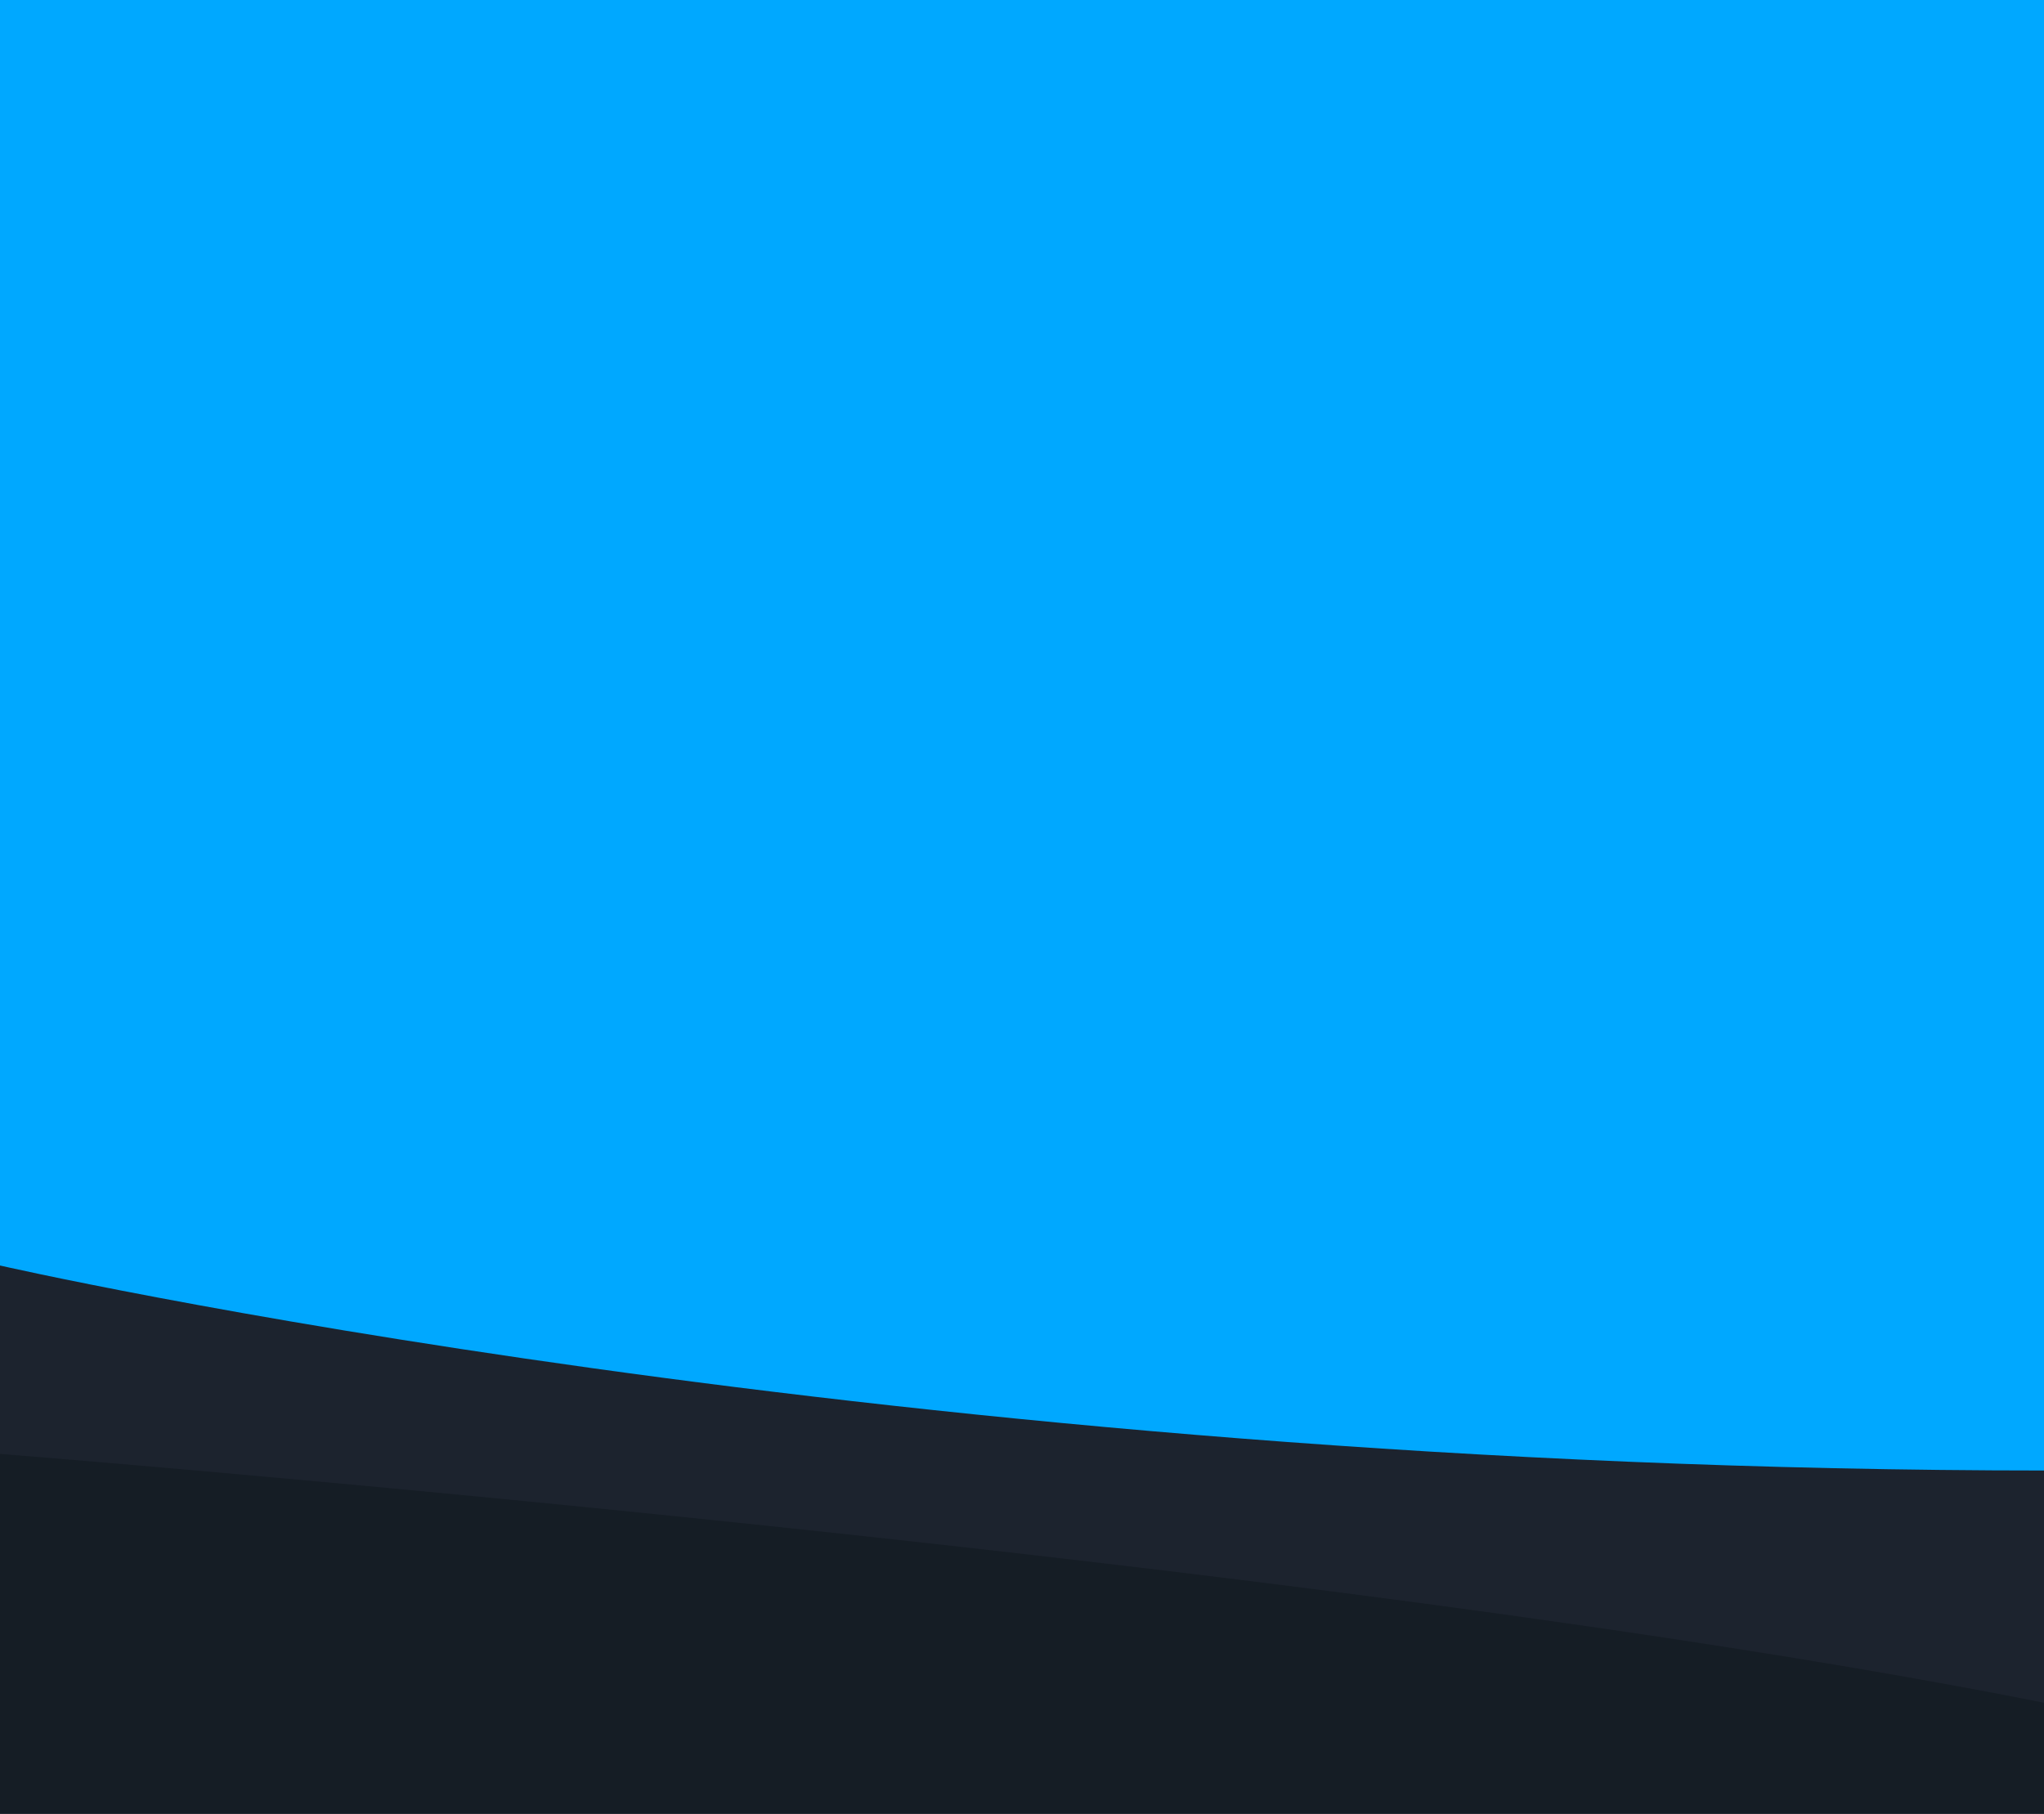
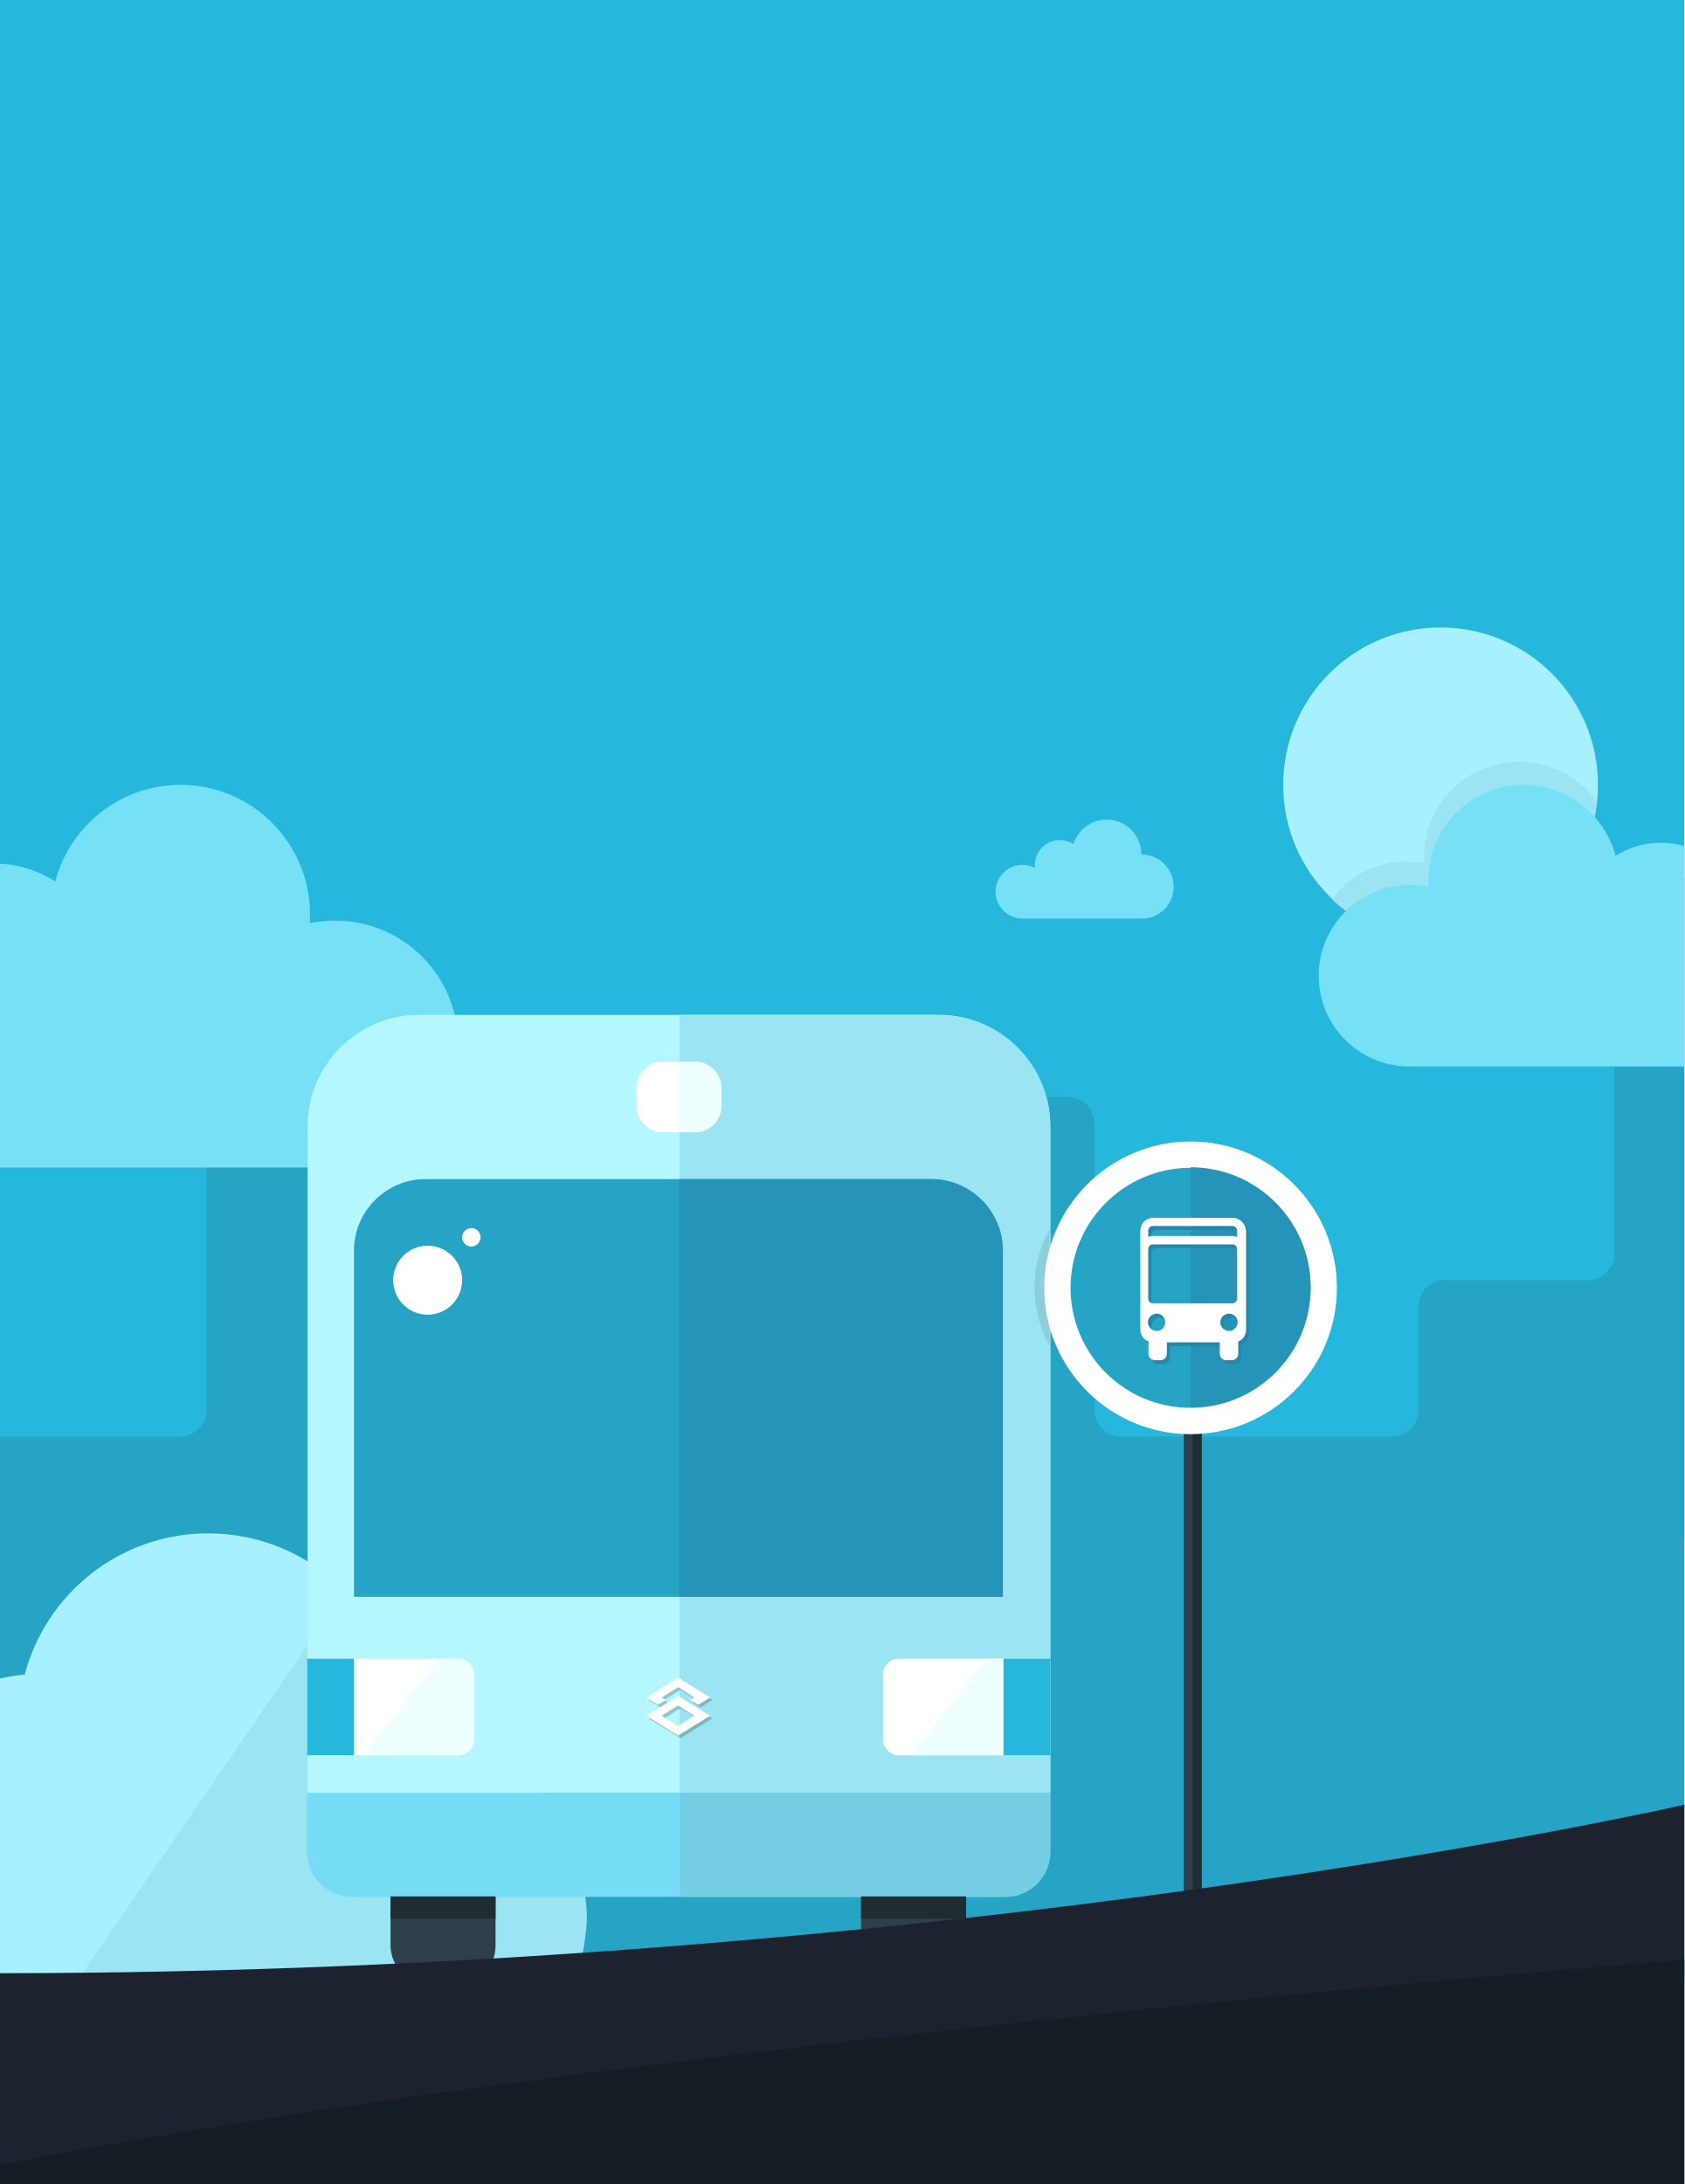
- <svg xmlns="http://www.w3.org/2000/svg" version="1.1" id="Layer_1" x="0px" y="0px" viewBox="0 0 640 568" enable-background="new 0 0 640 568" xml:space="preserve">
-   <g id="Layer_7">
- </g>
-   <g id="Buildings">
- </g>
-   <g id="Bush">
- </g>
-   <g id="Clouds">
- </g>
-   <g id="Bus">
- </g>
-   <g id="Pole">
- </g>
-   <rect y="109.1" fill="none" width="640" height="829.8" />
-   <rect fill="#00A8FF" width="640.9" height="558" />
-   <rect y="109.1" fill="none" width="640" height="829.8" />
-   <rect y="109.1" fill="none" width="640" height="829.8" />
-   <rect y="109.1" fill="none" width="640" height="829.8" />
-   <rect y="109.1" fill="none" width="640" height="829.8" />
-   <rect y="109.1" fill="none" width="640" height="829.8" />
-   <rect y="109.1" fill="none" width="640" height="829.8" />
-   <rect y="109.1" fill="none" width="640" height="829.8" />
-   <rect y="109.1" fill="none" width="640" height="829.8" />
-   <rect y="109.1" fill="none" width="640" height="829.8" />
-   <rect y="109.1" fill="none" width="640" height="829.8" />
-   <rect y="109.1" fill="none" width="640" height="829.8" />
-   <rect y="109.1" fill="none" width="640" height="829.8" />
-   <rect y="109.1" fill="none" width="640" height="829.8" />
-   <rect y="109.1" fill="none" width="640" height="829.8" />
-   <rect y="109.1" fill="none" width="640" height="829.8" />
-   <rect y="109.1" fill="none" width="640" height="829.8" />
-   <rect y="109.1" fill="none" width="640" height="829.8" />
-   <rect y="109.1" fill="none" width="640" height="829.8" />
-   <rect y="109.1" fill="none" width="640" height="829.8" />
-   <path fill="#1C232E" d="M0,568h640.9V460.5C280,460.5,0,396.3,0,396.3L0,568z" />
-   <rect y="109.1" fill="none" width="640" height="829.8" />
-   <path fill="#151D25" d="M0,568h640.9v-34.6C411.9,487.7,0,455.3,0,455.3L0,568z" />
+ <svg xmlns="http://www.w3.org/2000/svg" xmlns:xlink="http://www.w3.org/1999/xlink" version="1.1" id="Layer_1" x="0px" y="0px" viewBox="0 0 640 829.8" enable-background="new 0 0 640 829.8" xml:space="preserve">
+   <g>
+     <defs>
+       <rect id="SVGID_1_" y="0" width="640" height="829.8" />
+     </defs>
+     <clipPath id="SVGID_2_">
+       <use xlink:href="#SVGID_1_" overflow="visible" />
+     </clipPath>
+     <rect x="-52.1" y="-163.6" clip-path="url(#SVGID_2_)" fill="#25B8DC" width="763.5" height="748" />
+   </g>
+   <g>
+     <defs>
+       <rect id="SVGID_3_" y="0" width="640" height="829.8" />
+     </defs>
+     <clipPath id="SVGID_4_">
+       <use xlink:href="#SVGID_3_" overflow="visible" />
+     </clipPath>
+     <g clip-path="url(#SVGID_4_)">
+       <path fill="#25A4C6" d="M762.5,486.4c-5.5,0-10-4.5-10-10v-40c0-5.5-4.5-10-10-10h-29.9c-5.5,0-10-4.5-10-10v-73.2    c0-5.5-4.5-10-10-10h-69.2c-5.5,0-10,4.5-10,10v73.2c0,5.5,0,14.5,0,20v40c0,5.5-4.5,10-10,10H549c-5.5,0-10,4.5-10,10v39.4    c0,5.5-4.5,10-10,10H425.9c-5.5,0-10-4.5-10-10v-109c0-5.5-4.5-10-10-10H88.5c-5.5,0-10,4.5-10,10v109c0,5.5-4.5,10-10,10H-47.2    c-5.5,0-10,4.5-10,10V744c0,5.5,4.5,10,10,10h882c5.5,0,10-4.5,10-10V496.4c0-5.5-4.5-10-10-10H762.5z" />
+     </g>
+   </g>
+   <g>
+     <defs>
+       <rect id="SVGID_5_" y="0" width="640" height="829.8" />
+     </defs>
+     <clipPath id="SVGID_6_">
+       <use xlink:href="#SVGID_5_" overflow="visible" />
+     </clipPath>
+     <path id="Bush_2_" clip-path="url(#SVGID_6_)" fill="#A7F0FF" d="M151.2,652.9c-0.9-39-32.8-70.3-72.1-70.3   c-33.4,0-61.5,22.7-69.7,53.6c-36.1,4-66.6,27.7-66.6,64.9c0,19.7,6.7,44.5,28.9,53.2h246.5c0,0,3-13.6,3-29.2   C221.2,685.7,190,653.9,151.2,652.9z" />
+   </g>
+   <g>
+     <defs>
+       <rect id="SVGID_7_" y="0" width="640" height="829.8" />
+     </defs>
+     <clipPath id="SVGID_8_">
+       <use xlink:href="#SVGID_7_" overflow="visible" />
+     </clipPath>
+     <path id="Shadow_2_" clip-path="url(#SVGID_8_)" fill="#9BE4F3" d="M171.2,675.4c-0.7-28.8-24.3-51.9-53.2-51.9L28.4,754h189.9   c3.6-10.6,4.7-21.6,4.7-25.4C223,699.7,199.9,676.2,171.2,675.4z" />
+   </g>
+   <g>
+     <defs>
+       <rect id="SVGID_9_" y="0" width="640" height="829.8" />
+     </defs>
+     <clipPath id="SVGID_10_">
+       <use xlink:href="#SVGID_9_" overflow="visible" />
+     </clipPath>
+     <path clip-path="url(#SVGID_10_)" fill="#76E1F6" d="M127.4,349.8c-3.3,0-6.6,0.3-9.7,1c0.1-1.1,0.1-2.3,0.1-3.4   c0-27.1-22-49.2-49.2-49.2c-22.8,0-42,15.6-47.6,36.7c-6.8-4.3-14.8-6.8-23.4-6.8c-22.8,0-41.5,17.4-43.6,39.6   c-4.8-2.1-10.2-3.3-15.8-3.3c-21.9,0-39.6,17.7-39.6,39.6c0,20.2,15.1,36.9,34.7,39.3v0.3h191.9l0,0c0.7,0,1.3,0,2,0   c25.9,0,46.9-21,46.9-46.9C174.1,370.8,153.3,349.8,127.4,349.8z" />
+   </g>
+   <g>
+     <defs>
+       <rect id="SVGID_11_" y="0" width="640" height="829.8" />
+     </defs>
+     <clipPath id="SVGID_12_">
+       <use xlink:href="#SVGID_11_" overflow="visible" />
+     </clipPath>
+     <path clip-path="url(#SVGID_12_)" fill="#76E1F6" d="M433.8,324.7L433.8,324.7l-0.1-0.1c0-7.3-5.9-13.2-13.2-13.2   c-5.9,0-10.9,3.9-12.6,9.3c-1.5-1-3.3-1.5-5.2-1.5c-5.2,0-9.5,4.2-9.5,9.5c0,0.4,0,0.7,0.1,1.1c-1.4-0.8-3.1-1.2-4.8-1.2   c-5.6,0-10.2,4.6-10.2,10.2s4.6,10.2,10.2,10.2l0,0h45.4c6.7,0,12.1-5.4,12.1-12.1C445.9,330.1,440.5,324.7,433.8,324.7z" />
+   </g>
+   <g>
+     <defs>
+       <rect id="SVGID_13_" y="0" width="640" height="829.8" />
+     </defs>
+     <clipPath id="SVGID_14_">
+       <use xlink:href="#SVGID_13_" overflow="visible" />
+     </clipPath>
+     <circle clip-path="url(#SVGID_14_)" fill="#A7F0FF" cx="547.4" cy="298.2" r="59.8" />
+   </g>
+   <g>
+     <defs>
+       <rect id="SVGID_15_" y="0" width="640" height="829.8" />
+     </defs>
+     <clipPath id="SVGID_16_">
+       <use xlink:href="#SVGID_15_" overflow="visible" />
+     </clipPath>
+     <path clip-path="url(#SVGID_16_)" fill="#9BE4F3" d="M547.4,358.1c30.9,0,56.3-23.4,59.4-53.4c-6.5-9.2-17.3-15.3-29.5-15.3   c-20,0-36.2,16.2-36.2,36.2c0,0.8,0,1.7,0.1,2.5c-2.3-0.5-4.7-0.7-7.1-0.7c-11.5,0-21.7,5.6-28,14.3   C516.9,351.7,531.4,358.1,547.4,358.1z" />
+   </g>
+   <g>
+     <defs>
+       <rect id="SVGID_17_" y="0" width="640" height="829.8" />
+     </defs>
+     <clipPath id="SVGID_18_">
+       <use xlink:href="#SVGID_17_" overflow="visible" />
+     </clipPath>
+     <path clip-path="url(#SVGID_18_)" fill="#76E1F6" d="M501.1,370.7c0,19.1,15.4,34.5,34.5,34.5c0.5,0,1,0,1.5,0l0,0h141.2v-0.3   c14.4-1.8,25.5-14,25.5-28.9c0-16.1-13-29.1-29.1-29.1c-4.1,0-8.1,0.9-11.6,2.4c-1.5-16.3-15.3-29.1-32-29.1   c-6.3,0-12.2,1.8-17.2,5c-4.1-15.5-18.2-27-35-27c-20,0-36.2,16.2-36.2,36.2c0,0.8,0,1.7,0.1,2.5c-2.3-0.5-4.7-0.7-7.1-0.7   C516.6,336.2,501.1,351.7,501.1,370.7z" />
+   </g>
+   <g>
+     <defs>
+       <rect id="SVGID_19_" y="0" width="640" height="829.8" />
+     </defs>
+     <clipPath id="SVGID_20_">
+       <use xlink:href="#SVGID_19_" overflow="visible" />
+     </clipPath>
+     <g clip-path="url(#SVGID_20_)">
+       <g>
+         <path fill="#B5F7FF" d="M399.1,681.2H116.9V428c0-23.4,19-42.4,42.4-42.4h197.4c23.4,0,42.4,19,42.4,42.4     C399.1,428,399.1,681.2,399.1,681.2z" />
+         <path fill="#9BE4F3" d="M399.1,681.2H258.2V385.6h98.5c23.4,0,42.4,19,42.4,42.4V681.2z" />
+         <g>
+           <path fill="#FFFFFF" d="M241.9,420.2c0,5.5,4.5,10,10,10h12.2c5.5,0,10-4.5,10-10v-6.8c0-5.5-4.5-10-10-10h-12.2      c-5.5,0-10,4.5-10,10V420.2z" />
+         </g>
+         <g>
+           <path fill="#EDFFFF" d="M258,430.2h6.1c5.5,0,10-4.5,10-10v-6.8c0-5.5-4.5-10-10-10H258V430.2z" />
+         </g>
+         <path fill="#25A4C6" d="M134.5,606.7H381V475.2c0-15-12.2-27.2-27.2-27.2H161.7c-15,0-27.2,12.2-27.2,27.2V606.7z" />
+         <path fill="#2594B8" d="M258,606.7h123.1V475.2c0-15-12.2-27.2-27.2-27.2H258V606.7z" />
+         <circle fill="#FFFFFF" cx="162.5" cy="486.4" r="13.1" />
+         <circle fill="#FFFFFF" cx="179.1" cy="470.1" r="3.5" />
+         <path fill="#FFFFFF" d="M174,666.9h-57.3v-36.7H174c3.4,0,6.1,2.7,6.1,6.1v24.4C180.1,664.2,177.4,666.9,174,666.9z" />
+         <path fill="#EDFFFF" d="M174,666.9h-36.1l29.1-36.7h7c3.4,0,6.1,2.7,6.1,6.1v24.4C180.1,664.2,177.4,666.9,174,666.9z" />
+         <rect x="116.7" y="630.2" fill="#25B8DC" width="17.8" height="36.7" />
+         <path fill="#FFFFFF" d="M341.6,666.9h57.3v-36.7h-57.3c-3.4,0-6.1,2.7-6.1,6.1v24.4C335.4,664.2,338.2,666.9,341.6,666.9z" />
+         <rect x="381.3" y="630.2" fill="#25B8DC" width="17.8" height="36.7" />
+         <path fill="#76DCF6" d="M382,720.7H133.6c-9.3,0-16.9-7.6-16.9-16.9v-22.6h282.2v22.5C398.9,713,391.3,720.7,382,720.7z" />
+         <path fill="#76CEE4" d="M382.2,720.7H258.4v-39.5h140.8v22.5C399.1,713,391.5,720.7,382.2,720.7z" />
+         <g>
+           <path opacity="0.2" enable-background="new    " d="M258.6,645.4l-12.1,7.5l12.1,7.5l12.1-7.5L258.6,645.4z M252.4,652.9      l6.2-3.9l6.2,3.9l-6.2,3.9L252.4,652.9z" />
+           <g opacity="0.2">
+             <polygon points="252.4,645.9 258.6,642 264.9,645.9 263.3,646.9 266.2,648.7 270.7,645.9 258.6,638.4 246.5,645.9 251,648.7        253.9,646.9      " />
+           </g>
+           <path fill="#FFFFFF" d="M257.7,644.4l-12.1,7.5l12.1,7.5l12.1-7.5L257.7,644.4z M251.4,651.9l6.2-3.9l6.2,3.9l-6.2,3.9      L251.4,651.9z" />
+           <g>
+             <polygon fill="#FFFFFF" points="251.4,645 257.7,641 263.9,645 262.4,645.9 265.3,647.7 269.8,645 257.7,637.4 245.6,645        250.1,647.7 253,645.9      " />
+           </g>
+         </g>
+         <path fill="#2D4049" d="M173.5,754h-10.2c-8.2,0-14.9-6.7-14.9-14.9v-18.6h39.9v18.6C188.4,747.4,181.7,754,173.5,754z" />
+         <path fill="#2D4049" d="M352.3,754h-10.2c-8.2,0-14.9-6.7-14.9-14.9v-18.6h39.9v18.6C367.1,747.4,360.5,754,352.3,754z" />
+         <rect x="327.2" y="720.7" fill="#1F2D32" width="39.9" height="8.3" />
+         <rect x="148.4" y="720.7" fill="#1F2D32" width="39.9" height="8.3" />
+         <polygon fill="#EDFFFF" points="345.8,666.9 381,666.9 381,630.2 374.9,630.2    " />
+       </g>
+     </g>
+   </g>
+   <g>
+     <defs>
+       <rect id="SVGID_21_" y="0" width="640" height="829.8" />
+     </defs>
+     <clipPath id="SVGID_22_">
+       <use xlink:href="#SVGID_21_" overflow="visible" />
+     </clipPath>
+     <g opacity="0.1" clip-path="url(#SVGID_22_)">
+       <path d="M393.1,489.2c0,8,2.1,15.6,5.7,22.1v-44.2C395.2,473.7,393.1,481.2,393.1,489.2z" />
+     </g>
+   </g>
+   <g>
+     <defs>
+       <rect id="SVGID_23_" y="0" width="640" height="829.8" />
+     </defs>
+     <clipPath id="SVGID_24_">
+       <use xlink:href="#SVGID_23_" overflow="visible" />
+     </clipPath>
+     <rect x="449.8" y="466.6" clip-path="url(#SVGID_24_)" fill="#2D4049" width="6.8" height="287.5" />
+   </g>
+   <g>
+     <defs>
+       <rect id="SVGID_25_" y="0" width="640" height="829.8" />
+     </defs>
+     <clipPath id="SVGID_26_">
+       <use xlink:href="#SVGID_25_" overflow="visible" />
+     </clipPath>
+     <rect x="453.2" y="466.6" clip-path="url(#SVGID_26_)" fill="#1F2D32" width="3.4" height="287.5" />
+   </g>
+   <g>
+     <defs>
+       <rect id="SVGID_27_" y="0" width="640" height="829.8" />
+     </defs>
+     <clipPath id="SVGID_28_">
+       <use xlink:href="#SVGID_27_" overflow="visible" />
+     </clipPath>
+     <g clip-path="url(#SVGID_28_)">
+       <path fill="#25A4C6" d="M452.4,539.7c-27.9,0-50.6-22.7-50.6-50.6s22.7-50.6,50.6-50.6s50.6,22.7,50.6,50.6    C503,517.1,480.3,539.7,452.4,539.7z" />
+       <path fill="#FFFFFF" d="M452.4,443.7c25.2,0,45.6,20.4,45.6,45.6c0,25.2-20.4,45.6-45.6,45.6s-45.6-20.4-45.6-45.6    C406.8,464.1,427.2,443.7,452.4,443.7 M452.4,433.7c-30.6,0-55.6,24.9-55.6,55.6s24.9,55.6,55.6,55.6S508,520,508,489.3    S483,433.7,452.4,433.7L452.4,433.7z" />
+     </g>
+   </g>
+   <g>
+     <defs>
+       <rect id="SVGID_29_" y="0" width="640" height="829.8" />
+     </defs>
+     <clipPath id="SVGID_30_">
+       <use xlink:href="#SVGID_29_" overflow="visible" />
+     </clipPath>
+     <g opacity="0.1" clip-path="url(#SVGID_30_)">
+       <path d="M462.1,488.3c-3,0-5.4,2.4-5.4,5.4v1.2h2.6v-1.2c0-1.5,1.3-2.8,2.8-2.8s2.8,1.3,2.8,2.8v1.2h2.6v-1.2    C467.5,490.7,465.1,488.3,462.1,488.3z" />
+     </g>
+   </g>
+   <g>
+     <defs>
+       <rect id="SVGID_31_" y="0" width="640" height="829.8" />
+     </defs>
+     <clipPath id="SVGID_32_">
+       <use xlink:href="#SVGID_31_" overflow="visible" />
+     </clipPath>
+     <g clip-path="url(#SVGID_32_)">
+       <path fill="#FFFFFF" d="M460.9,486.8c-3,0-5.4,2.4-5.4,5.4v1.2h2.6v-1.2c0-1.5,1.3-2.8,2.8-2.8s2.8,1.3,2.8,2.8v1.2h2.6v-1.2    C466.3,489.3,463.9,486.8,460.9,486.8z" />
+     </g>
+   </g>
+   <g>
+     <defs>
+       <rect id="SVGID_33_" y="0" width="640" height="829.8" />
+     </defs>
+     <clipPath id="SVGID_34_">
+       <use xlink:href="#SVGID_33_" overflow="visible" />
+     </clipPath>
+     <g id="Shadow_1_" clip-path="url(#SVGID_34_)">
+       <path fill="#2594B8" d="M452.4,534.7c25.2,0,45.6-20.4,45.6-45.6c0-25.2-20.4-45.6-45.6-45.6V534.7z" />
+     </g>
+   </g>
+   <g>
+     <defs>
+       <rect id="SVGID_35_" y="0" width="640" height="829.8" />
+     </defs>
+     <clipPath id="SVGID_36_">
+       <use xlink:href="#SVGID_35_" overflow="visible" />
+     </clipPath>
+     <path clip-path="url(#SVGID_36_)" fill="#2588AA" d="M469.6,464.2h-30.2c-2.7,0-4.9,2.2-4.9,4.9v7v18.8v11.8c0,2,1.3,3.8,3.1,4.5   v4.7c0,1.3,1.1,2.4,2.4,2.4h2.2c1.3,0,2.4-1.1,2.4-2.4v-4.4h20.1v4.4c0,1.3,1.1,2.4,2.4,2.4h2.2c1.3,0,2.4-1.1,2.4-2.4v-4.7   c1.8-0.7,3-2.5,3-4.5v-11.9V476v-7C474.4,466.3,472.2,464.2,469.6,464.2z M437.5,469.1c0-1,0.8-1.8,1.8-1.8h30.2   c1,0,1.8,0.8,1.8,1.8v2.4c-0.6-0.2-1.2-0.4-1.8-0.4h-30.2c-0.7,0-1.3,0.1-1.8,0.4V469.1z M440.8,507.2c-1.8,0-3.3-1.5-3.3-3.3   s1.5-3.3,3.3-3.3c1.8,0,3.3,1.5,3.3,3.3C444,505.7,442.5,507.2,440.8,507.2z M439.3,496.7c-1,0-1.8-0.8-1.8-1.8V476   c0-1,0.8-1.8,1.8-1.8h30.2c1,0,1.8,0.8,1.8,1.8v18.8c0,1-0.8,1.8-1.8,1.8h-30.2V496.7z M468.2,507.2c-1.8,0-3.3-1.5-3.3-3.3   s1.5-3.3,3.3-3.3c1.8,0,3.3,1.5,3.3,3.3C471.4,505.7,470,507.2,468.2,507.2z" />
+   </g>
+   <g>
+     <defs>
+       <rect id="SVGID_37_" y="0" width="640" height="829.8" />
+     </defs>
+     <clipPath id="SVGID_38_">
+       <use xlink:href="#SVGID_37_" overflow="visible" />
+     </clipPath>
+     <path clip-path="url(#SVGID_38_)" fill="#FFFFFF" d="M468.4,462.7h-30.2c-2.7,0-4.9,2.2-4.9,4.9v7v18.8v11.8c0,2,1.3,3.8,3.1,4.5   v4.7c0,1.3,1.1,2.4,2.4,2.4h2.2c1.3,0,2.4-1.1,2.4-2.4V510h20.1v4.4c0,1.3,1.1,2.4,2.4,2.4h2.2c1.3,0,2.4-1.1,2.4-2.4v-4.7   c1.8-0.7,3-2.5,3-4.5v-11.9v-18.7v-7C473.2,464.8,471,462.7,468.4,462.7z M436.3,467.6c0-1,0.8-1.8,1.8-1.8h30.2   c1,0,1.8,0.8,1.8,1.8v2.4c-0.6-0.2-1.2-0.4-1.8-0.4h-30.2c-0.7,0-1.3,0.1-1.8,0.4V467.6z M439.5,505.7c-1.8,0-3.3-1.5-3.3-3.3   s1.5-3.3,3.3-3.3s3.3,1.5,3.3,3.3S441.3,505.7,439.5,505.7z M438.1,495.2c-1,0-1.8-0.8-1.8-1.8v-18.8c0-1,0.8-1.8,1.8-1.8h30.2   c1,0,1.8,0.8,1.8,1.8v18.8c0,1-0.8,1.8-1.8,1.8H438.1z M467,505.7c-1.8,0-3.3-1.5-3.3-3.3s1.5-3.3,3.3-3.3s3.3,1.5,3.3,3.3   C470.2,504.2,468.8,505.7,467,505.7z" />
+   </g>
+   <g>
+     <defs>
+       <rect id="SVGID_39_" y="0" width="640" height="829.8" />
+     </defs>
+     <clipPath id="SVGID_40_">
+       <use xlink:href="#SVGID_39_" overflow="visible" />
+     </clipPath>
+     <path clip-path="url(#SVGID_40_)" fill="#1C232E" d="M640.9,685.5c0,0-280,64.2-640.9,64.2v107.5h640.9V685.5z" />
+   </g>
+   <g>
+     <defs>
+       <rect id="SVGID_41_" y="0" width="640" height="829.8" />
+     </defs>
+     <clipPath id="SVGID_42_">
+       <use xlink:href="#SVGID_41_" overflow="visible" />
+     </clipPath>
+     <path clip-path="url(#SVGID_42_)" fill="#151D25" d="M640.9,744.5c0,0-411.9,32.4-640.9,78.1v34.6h640.9V744.5z" />
+   </g>
+   <rect y="393.1" fill="none" width="640" height="829.8" />
+   <rect y="393.1" fill="none" width="640" height="829.8" />
+   <rect y="393.1" fill="none" width="640" height="829.8" />
+   <rect y="393.1" fill="none" width="640" height="829.8" />
+   <rect y="393.1" fill="none" width="640" height="829.8" />
+   <rect y="393.1" fill="none" width="640" height="829.8" />
+   <rect y="393.1" fill="none" width="640" height="829.8" />
+   <rect y="393.1" fill="none" width="640" height="829.8" />
+   <rect y="393.1" fill="none" width="640" height="829.8" />
+   <rect y="393.1" fill="none" width="640" height="829.8" />
+   <rect y="393.1" fill="none" width="640" height="829.8" />
+   <rect y="393.1" fill="none" width="640" height="829.8" />
+   <rect y="393.1" fill="none" width="640" height="829.8" />
+   <rect y="393.1" fill="none" width="640" height="829.8" />
+   <rect y="393.1" fill="none" width="640" height="829.8" />
+   <rect y="393.1" fill="none" width="640" height="829.8" />
+   <rect y="393.1" fill="none" width="640" height="829.8" />
+   <rect y="393.1" fill="none" width="640" height="829.8" />
+   <rect y="393.1" fill="none" width="640" height="829.8" />
+   <rect y="393.1" fill="none" width="640" height="829.8" />
+   <rect y="393.1" fill="none" width="640" height="829.8" />
</svg>
